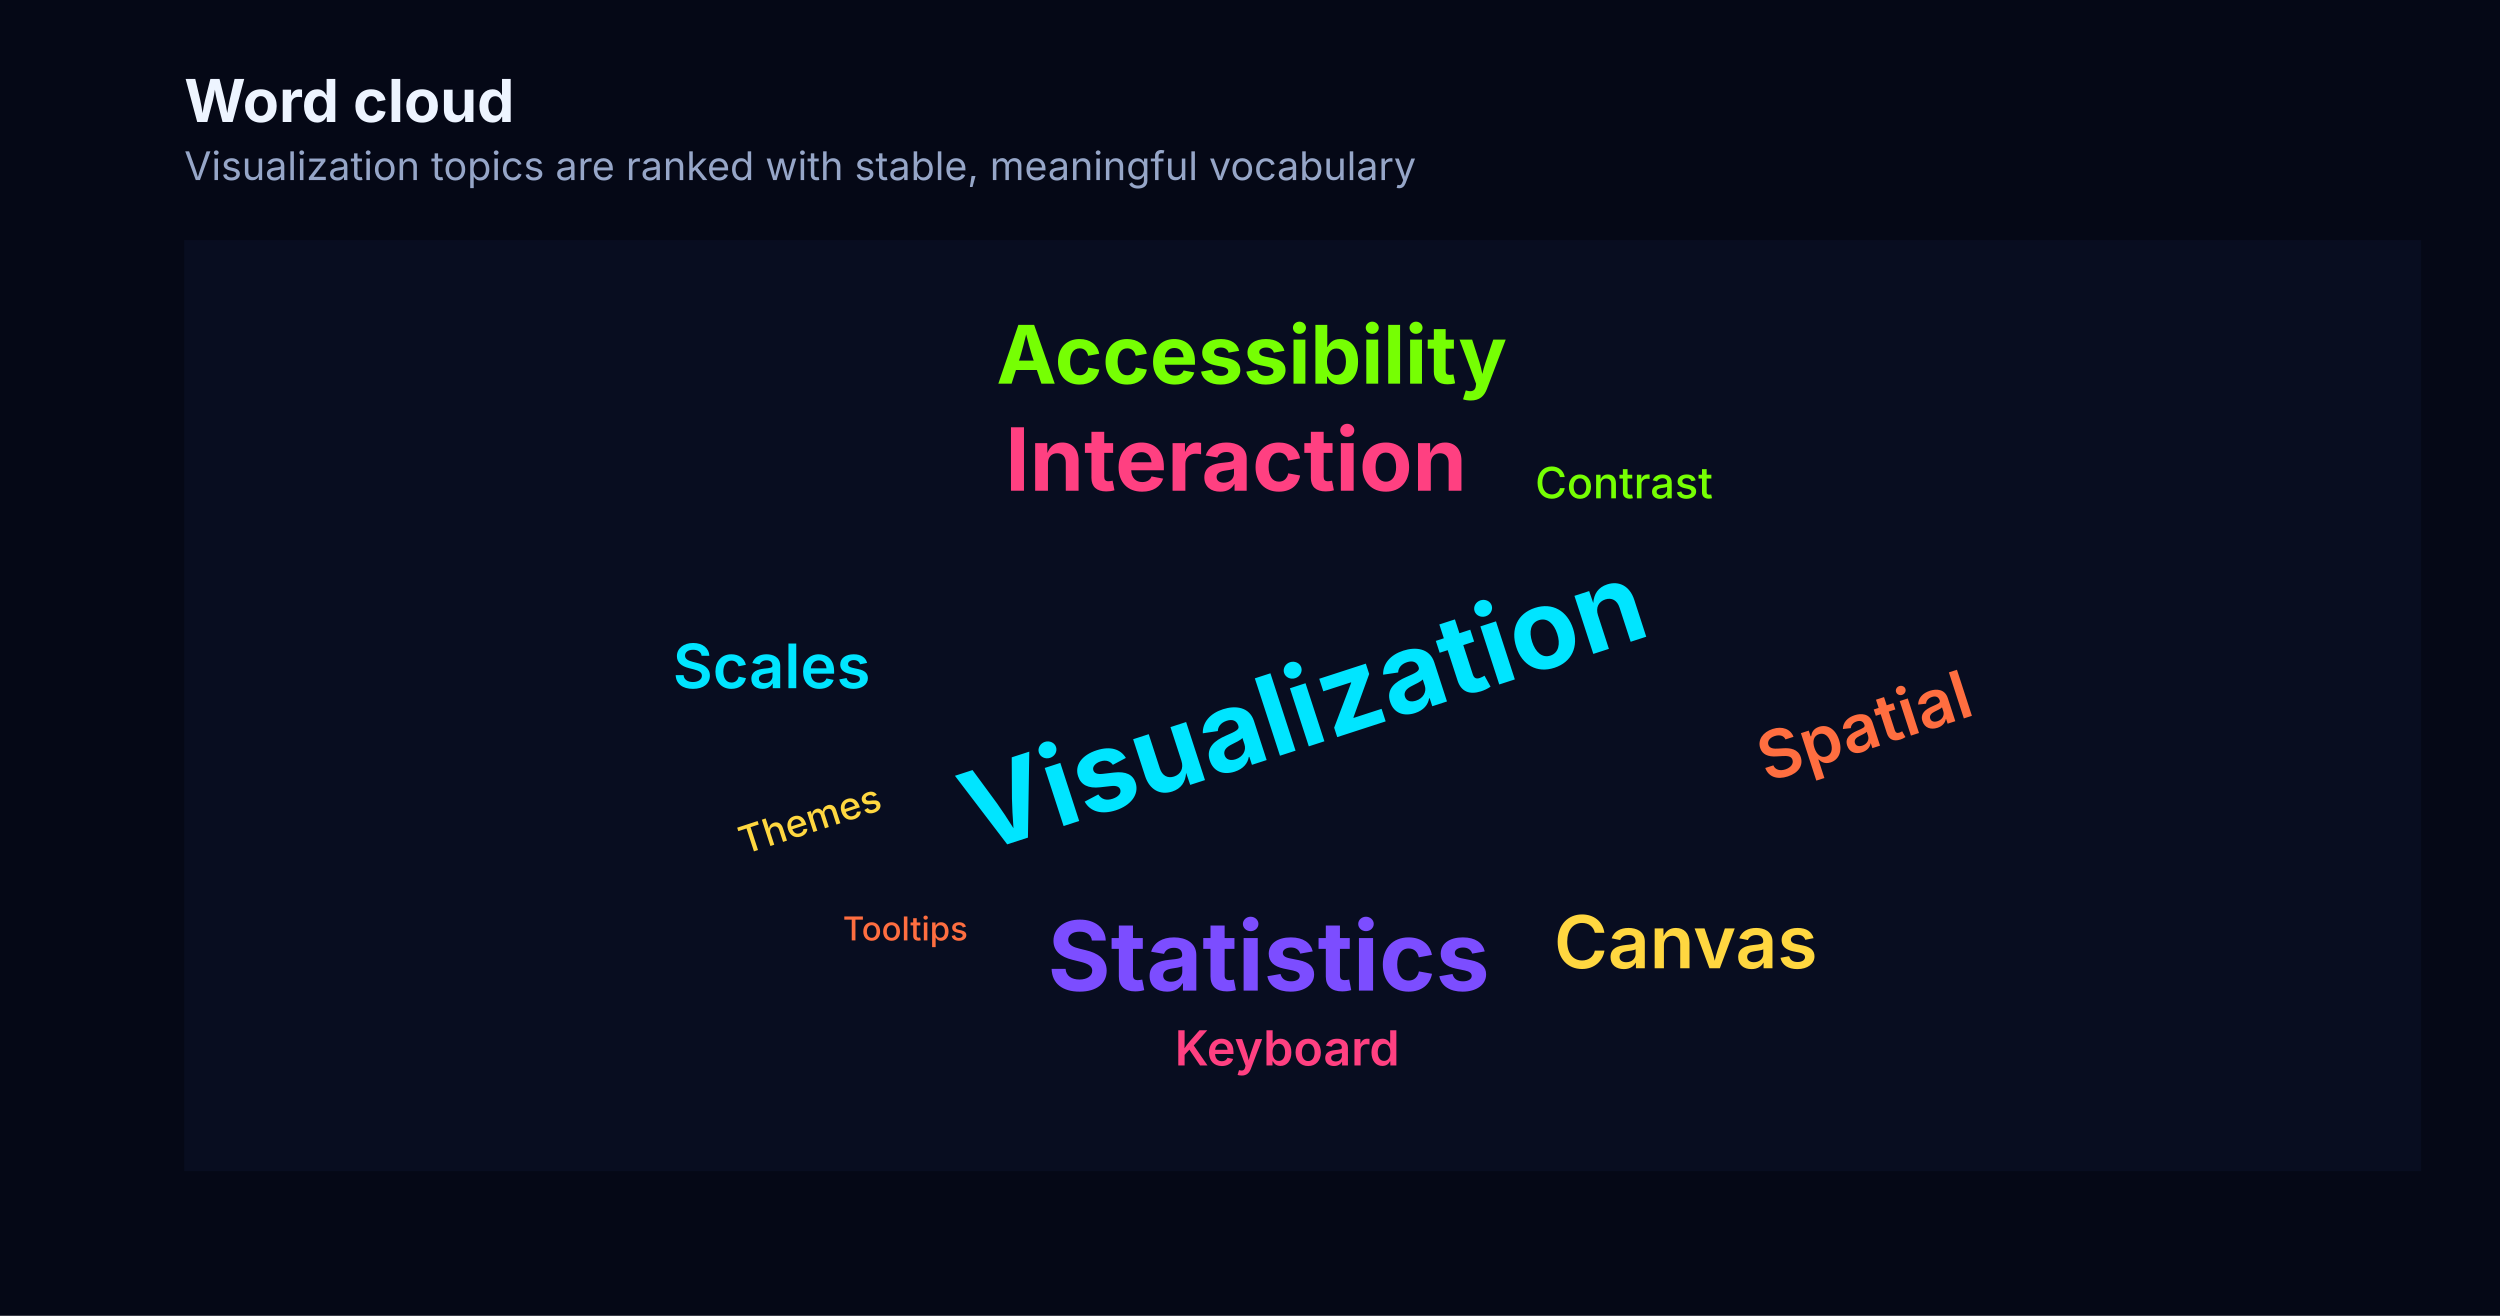
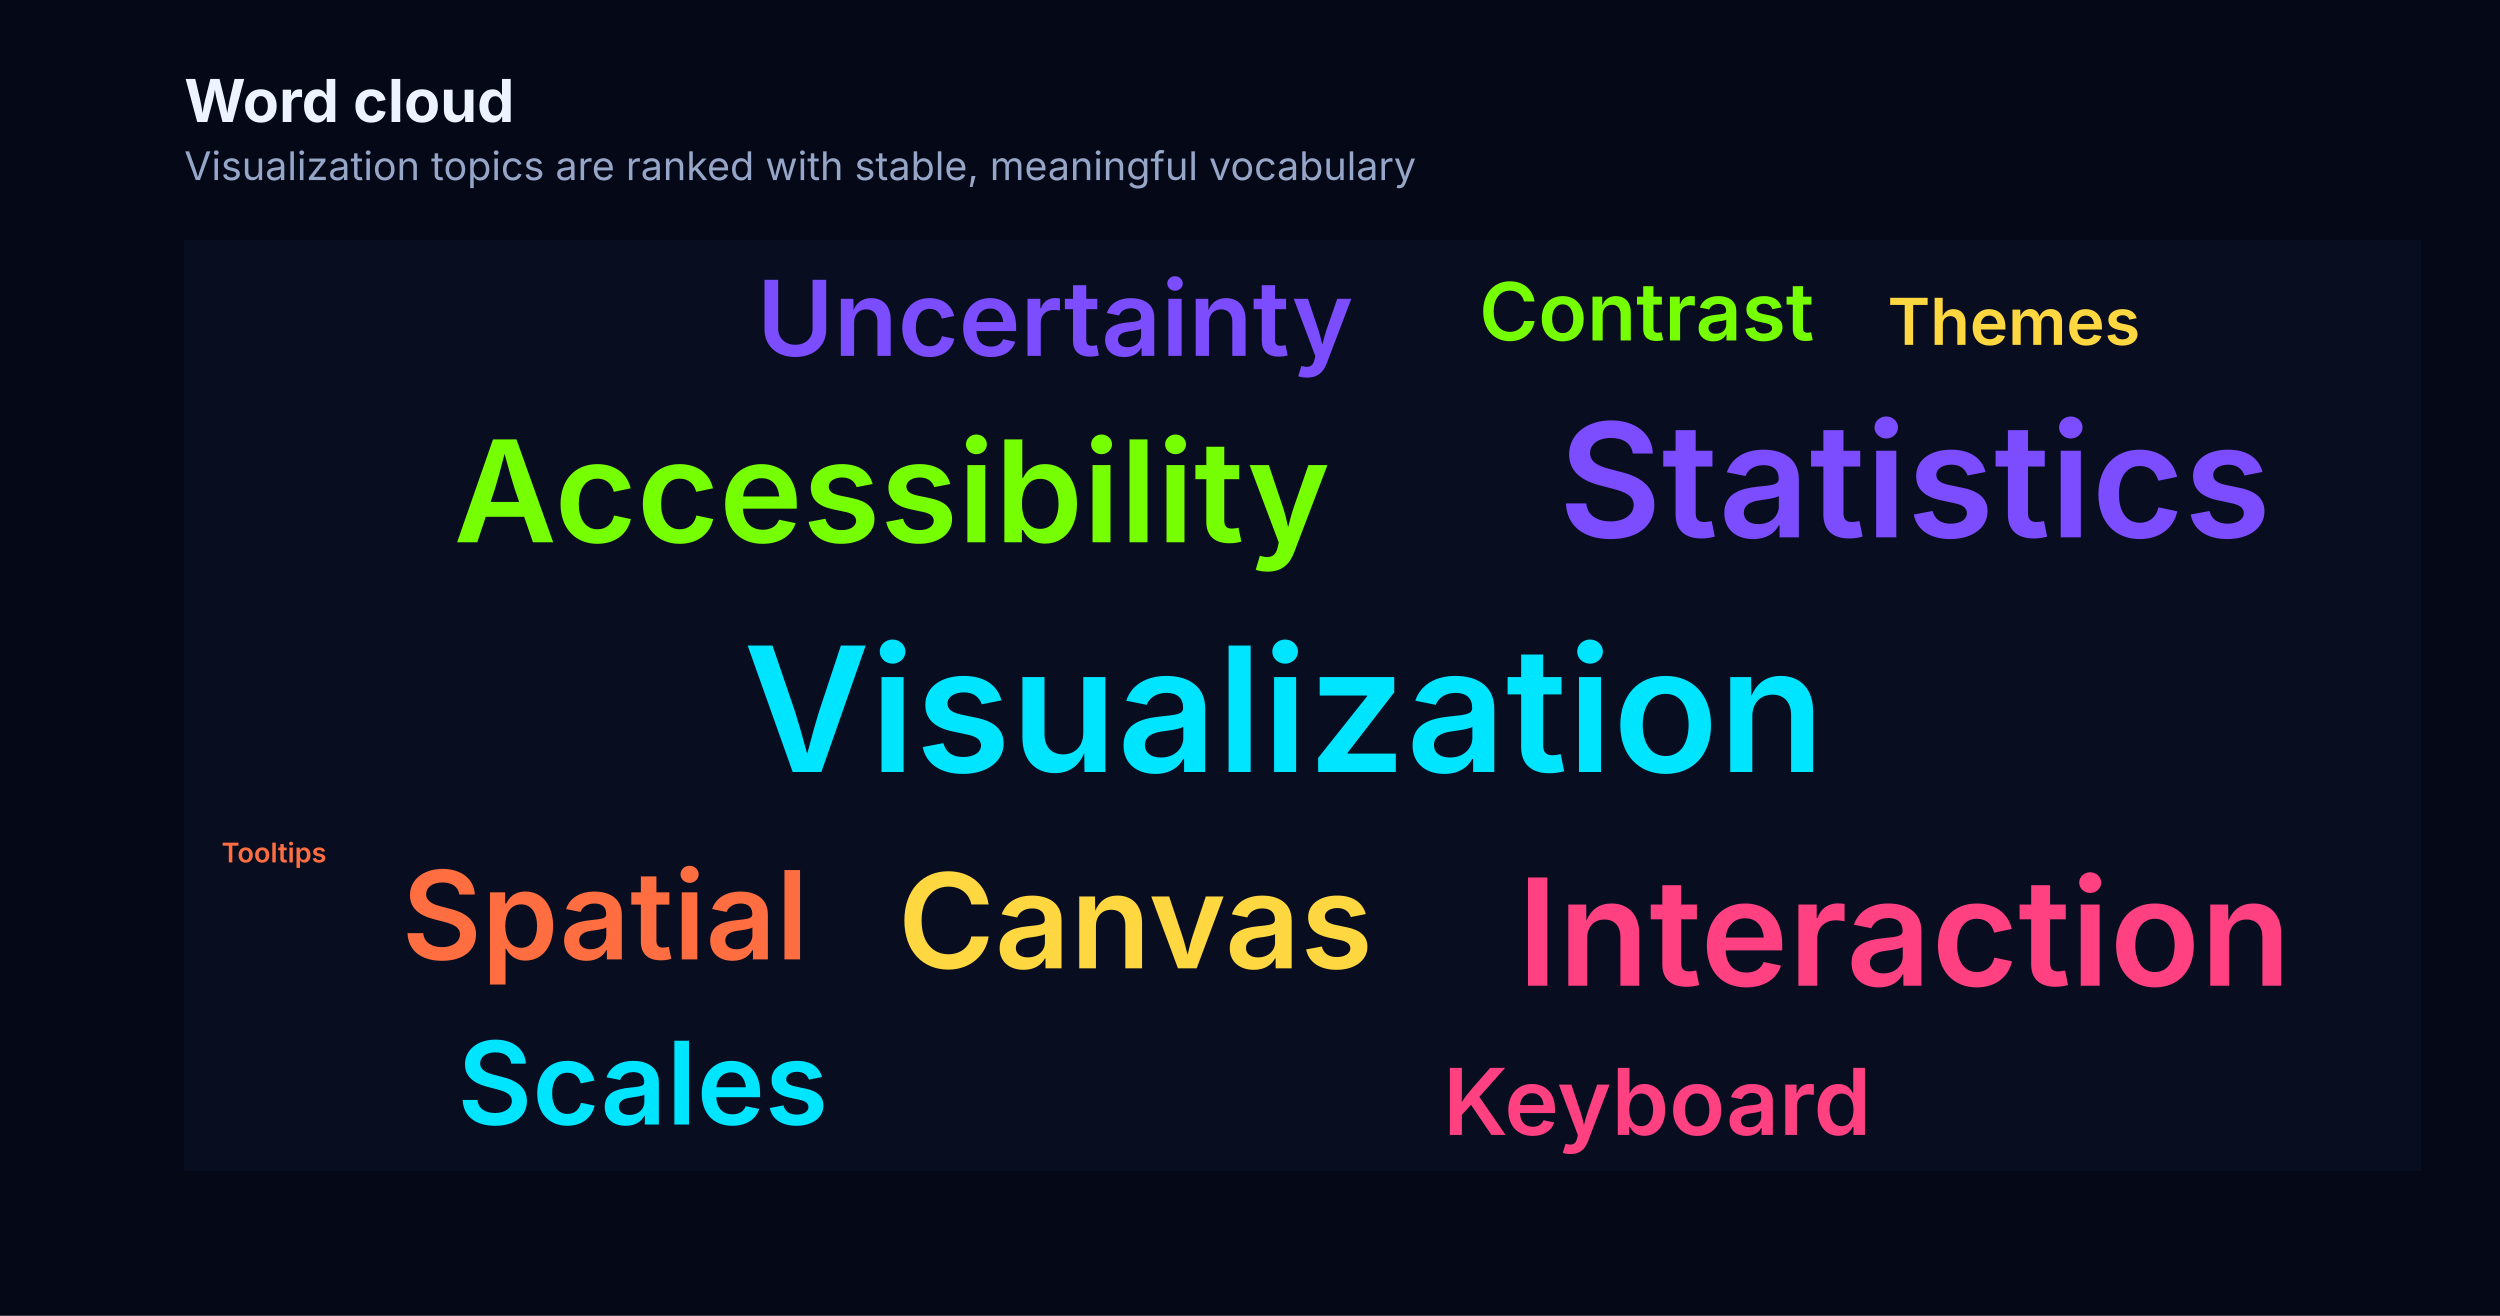
<svg xmlns="http://www.w3.org/2000/svg" width="760" height="400" viewBox="0 0 760 400" role="img" aria-labelledby="title description">
  <defs>
    <clipPath id="clip-1">
      <rect x="56" y="73" width="680" height="283" />
    </clipPath>
  </defs>
  <rect width="100%" height="100%" fill="#050816" />
  <g data-scene-node="scene:root">
    <rect data-scene-node="chart:panel" x="56" y="73" width="680" height="283" rx="0" fill="#080d20" />
    <g data-scene-node="layer-0:group" clip-path="url(#clip-1)">
-       <text data-scene-node="layer-0:word-cloud:11" x="275.218" y="282.254" fill="#ff6e40" font-family="&quot;IBM Plex Sans&quot;, Inter, ui-sans-serif, system-ui, sans-serif" font-size="10" font-weight="520" text-anchor="middle" dominant-baseline="central">Tooltips</text>
-       <text data-scene-node="layer-0:word-cloud:10" x="246.136" y="248.881" fill="#ffd740" font-family="&quot;IBM Plex Sans&quot;, Inter, ui-sans-serif, system-ui, sans-serif" font-size="11.574" font-weight="534" text-anchor="middle" dominant-baseline="central" transform="rotate(-18 246.136 248.881)">Themes</text>
-       <text data-scene-node="layer-0:word-cloud:9" x="493.701" y="146.715" fill="#76ff03" font-family="&quot;IBM Plex Sans&quot;, Inter, ui-sans-serif, system-ui, sans-serif" font-size="13.148" font-weight="549" text-anchor="middle" dominant-baseline="central">Contrast</text>
-       <text data-scene-node="layer-0:word-cloud:8" x="391.301" y="318.551" fill="#ff4081" font-family="&quot;IBM Plex Sans&quot;, Inter, ui-sans-serif, system-ui, sans-serif" font-size="14.721" font-weight="563" text-anchor="middle" dominant-baseline="central">Keyboard</text>
-       <text data-scene-node="layer-0:word-cloud:6" x="234.574" y="202.428" fill="#00e5ff" font-family="&quot;IBM Plex Sans&quot;, Inter, ui-sans-serif, system-ui, sans-serif" font-size="18.656" font-weight="599" text-anchor="middle" dominant-baseline="central">Scales</text>
-       <text data-scene-node="layer-0:word-cloud:5" x="566.645" y="220.532" fill="#ff6e40" font-family="&quot;IBM Plex Sans&quot;, Inter, ui-sans-serif, system-ui, sans-serif" font-size="20.23" font-weight="614" text-anchor="middle" dominant-baseline="central" transform="rotate(-18 566.645 220.532)">Spatial</text>
-       <text data-scene-node="layer-0:word-cloud:4" x="512.466" y="286.285" fill="#ffd740" font-family="&quot;IBM Plex Sans&quot;, Inter, ui-sans-serif, system-ui, sans-serif" font-size="22.197" font-weight="632" text-anchor="middle" dominant-baseline="central">Canvas</text>
-       <text data-scene-node="layer-0:word-cloud:3" x="380.501" y="107.71" fill="#76ff03" font-family="&quot;IBM Plex Sans&quot;, Inter, ui-sans-serif, system-ui, sans-serif" font-size="24.557" font-weight="653" text-anchor="middle" dominant-baseline="central">Accessibility</text>
-       <text data-scene-node="layer-0:word-cloud:2" x="375.759" y="139.543" fill="#ff4081" font-family="&quot;IBM Plex Sans&quot;, Inter, ui-sans-serif, system-ui, sans-serif" font-size="26.525" font-weight="671" text-anchor="middle" dominant-baseline="central">Interaction</text>
-       <text data-scene-node="layer-0:word-cloud:1" x="385.662" y="290.504" fill="#7c4dff" font-family="&quot;IBM Plex Sans&quot;, Inter, ui-sans-serif, system-ui, sans-serif" font-size="29.279" font-weight="697" text-anchor="middle" dominant-baseline="central">Statistics</text>
-       <text data-scene-node="layer-0:word-cloud:0" x="396" y="214.5" fill="#00e5ff" font-family="&quot;IBM Plex Sans&quot;, Inter, ui-sans-serif, system-ui, sans-serif" font-size="34" font-weight="740" text-anchor="middle" dominant-baseline="central" transform="rotate(-18 396 214.5)">Visualization</text>
+       <text data-scene-node="layer-0:word-cloud:0" x="390.37" y="215.468" fill="#00e5ff" font-family="&quot;IBM Plex Sans&quot;, Inter, ui-sans-serif, system-ui, sans-serif" font-size="52.82" font-weight="600" text-anchor="middle" dominant-baseline="central">Visualization</text>
+       <text data-scene-node="layer-0:word-cloud:1" x="582.092" y="145.807" fill="#7c4dff" font-family="&quot;IBM Plex Sans&quot;, Inter, ui-sans-serif, system-ui, sans-serif" font-size="48.197" font-weight="600" text-anchor="middle" dominant-baseline="central">Statistics</text>
+       <text data-scene-node="layer-0:word-cloud:2" x="578.872" y="283.203" fill="#ff4081" font-family="&quot;IBM Plex Sans&quot;, Inter, ui-sans-serif, system-ui, sans-serif" font-size="45.234" font-weight="600" text-anchor="middle" dominant-baseline="central">Interaction</text>
+       <text data-scene-node="layer-0:word-cloud:3" x="271.134" y="149.209" fill="#76ff03" font-family="&quot;IBM Plex Sans&quot;, Inter, ui-sans-serif, system-ui, sans-serif" font-size="42.963" font-weight="600" text-anchor="middle" dominant-baseline="central">Accessibility</text>
+       <text data-scene-node="layer-0:word-cloud:4" x="345.126" y="279.817" fill="#ffd740" font-family="&quot;IBM Plex Sans&quot;, Inter, ui-sans-serif, system-ui, sans-serif" font-size="40.024" font-weight="600" text-anchor="middle" dominant-baseline="central">Canvas</text>
+       <text data-scene-node="layer-0:word-cloud:5" x="183.938" y="278.078" fill="#ff6e40" font-family="&quot;IBM Plex Sans&quot;, Inter, ui-sans-serif, system-ui, sans-serif" font-size="37.349" font-weight="600" text-anchor="middle" dominant-baseline="central">Spatial</text>
+       <text data-scene-node="layer-0:word-cloud:6" x="195.394" y="329.117" fill="#00e5ff" font-family="&quot;IBM Plex Sans&quot;, Inter, ui-sans-serif, system-ui, sans-serif" font-size="35.018" font-weight="600" text-anchor="middle" dominant-baseline="central">Scales</text>
+       <text data-scene-node="layer-0:word-cloud:7" x="320.742" y="96.626" fill="#7c4dff" font-family="&quot;IBM Plex Sans&quot;, Inter, ui-sans-serif, system-ui, sans-serif" font-size="31.781" font-weight="600" text-anchor="middle" dominant-baseline="central">Uncertainty</text>
+       <text data-scene-node="layer-0:word-cloud:8" x="503.768" y="334.818" fill="#ff4081" font-family="&quot;IBM Plex Sans&quot;, Inter, ui-sans-serif, system-ui, sans-serif" font-size="28.02" font-weight="600" text-anchor="middle" dominant-baseline="central">Keyboard</text>
+       <text data-scene-node="layer-0:word-cloud:9" x="500.578" y="94.624" fill="#76ff03" font-family="&quot;IBM Plex Sans&quot;, Inter, ui-sans-serif, system-ui, sans-serif" font-size="24.393" font-weight="600" text-anchor="middle" dominant-baseline="central">Contrast</text>
+       <text data-scene-node="layer-0:word-cloud:10" x="612.212" y="97.696" fill="#ffd740" font-family="&quot;IBM Plex Sans&quot;, Inter, ui-sans-serif, system-ui, sans-serif" font-size="19.666" font-weight="600" text-anchor="middle" dominant-baseline="central">Themes</text>
+       <text data-scene-node="layer-0:word-cloud:11" x="83.314" y="259.166" fill="#ff6e40" font-family="&quot;IBM Plex Sans&quot;, Inter, ui-sans-serif, system-ui, sans-serif" font-size="8.253" font-weight="600" text-anchor="middle" dominant-baseline="central">Tooltips</text>
    </g>
    <text data-scene-node="chart:title" x="56" y="24" fill="#edf4ff" font-family="&quot;IBM Plex Sans&quot;, Inter, ui-sans-serif, system-ui, sans-serif" font-size="18" font-weight="700" text-anchor="start" dominant-baseline="text-before-edge">Word cloud</text>
    <text data-scene-node="chart:subtitle" x="56" y="46" fill="#96a6c8" font-family="&quot;IBM Plex Sans&quot;, Inter, ui-sans-serif, system-ui, sans-serif" font-size="12" font-weight="400" text-anchor="start" dominant-baseline="text-before-edge">Visualization topics are ranked with stable, meaningful vocabulary</text>
  </g>
</svg>
